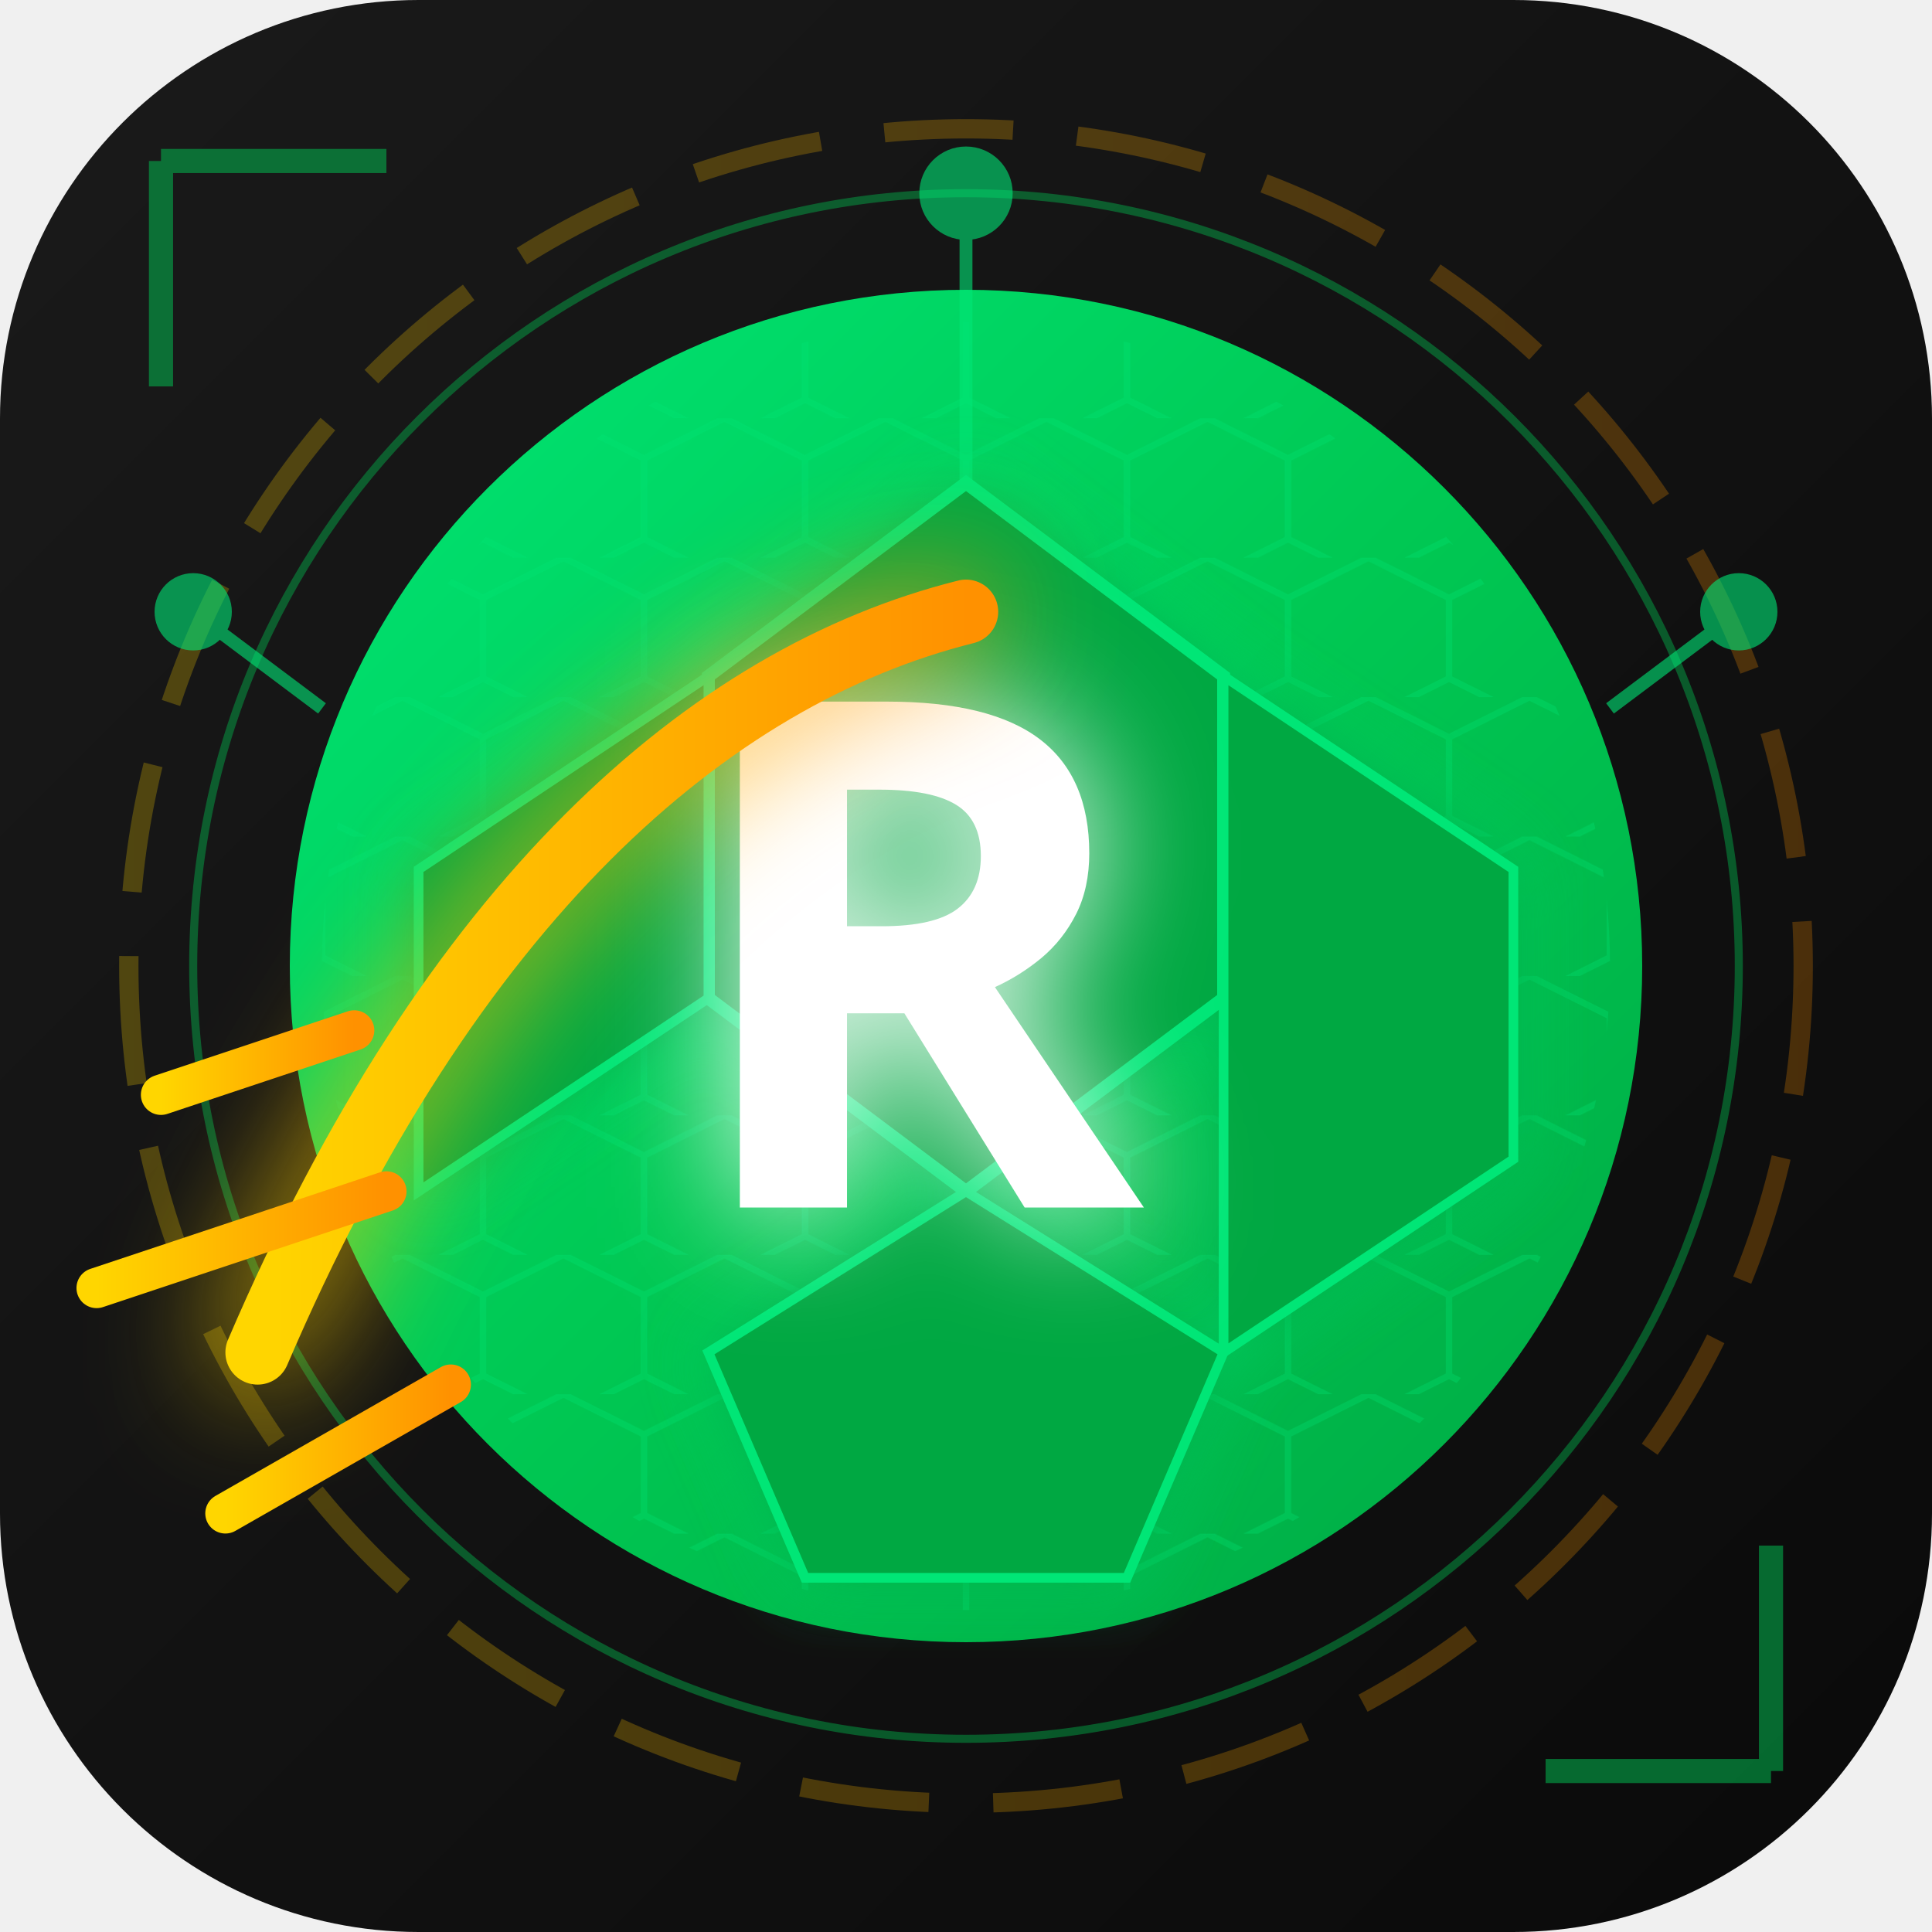
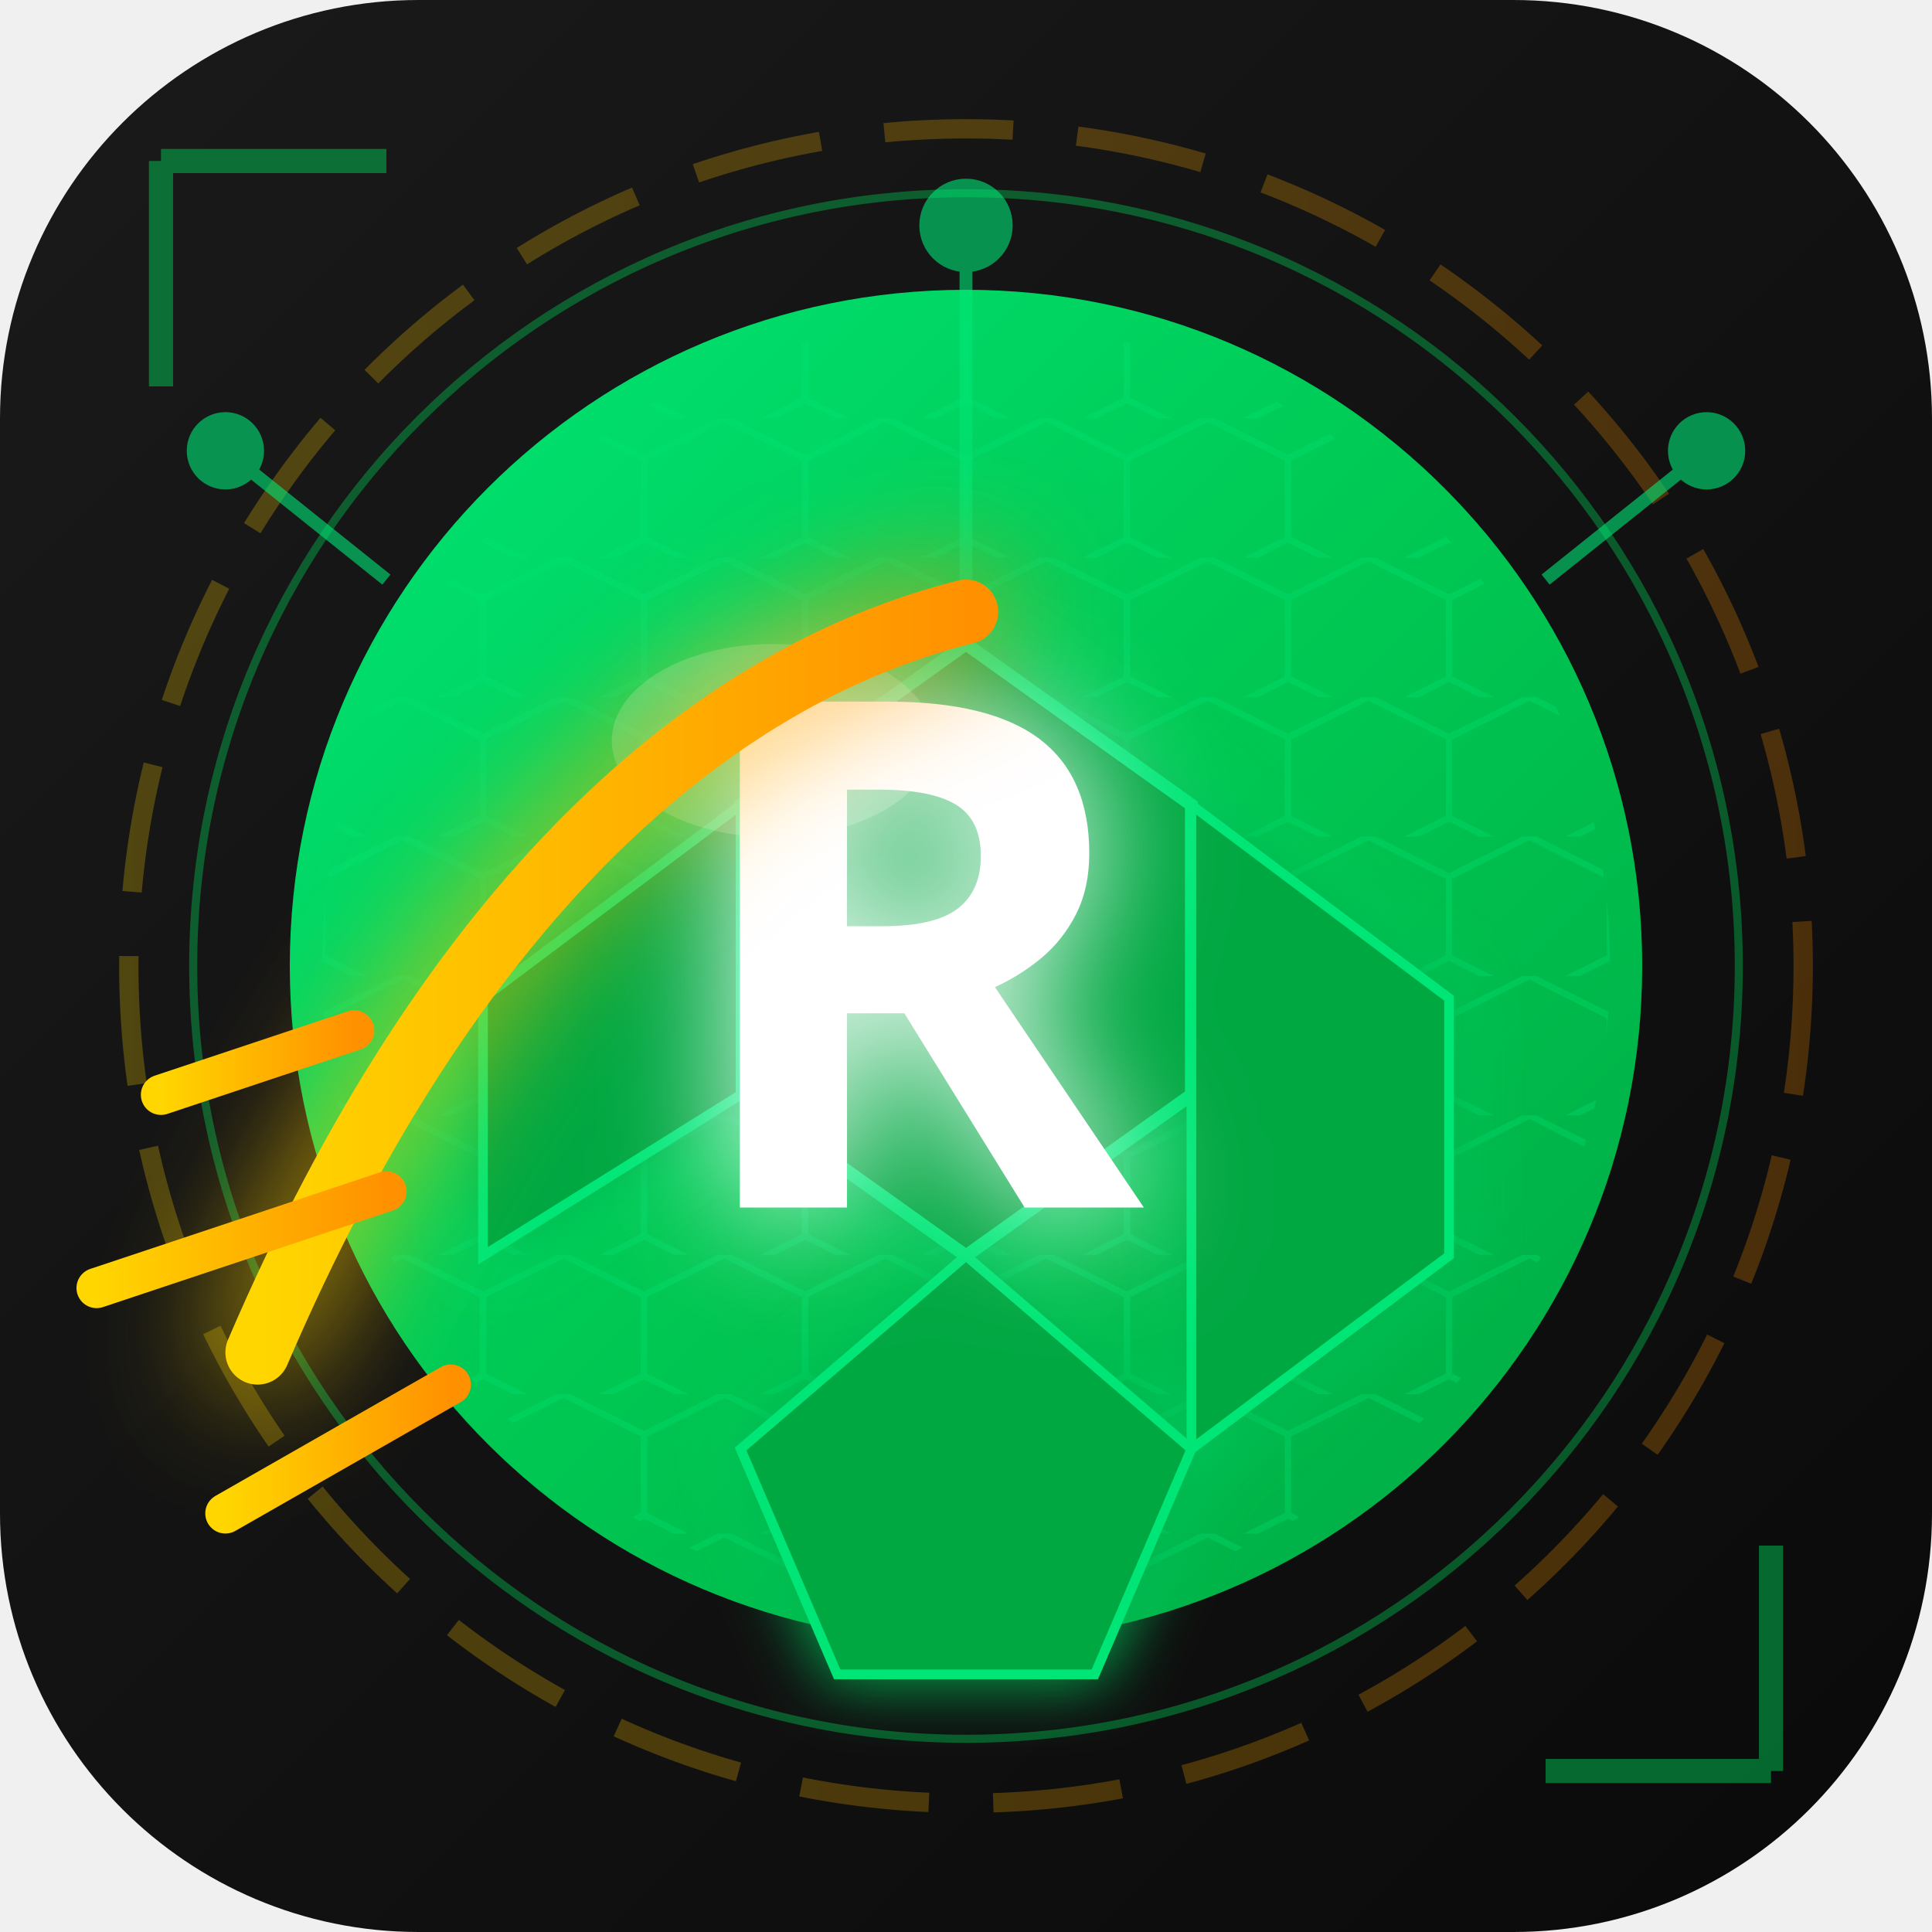
<svg xmlns="http://www.w3.org/2000/svg" width="120" height="120" viewBox="0 0 120 120" fill="none">
  <defs>
    <linearGradient id="bgGrad" x1="0%" y1="0%" x2="100%" y2="100%">
      <stop offset="0%" style="stop-color:#1a1a1a" />
      <stop offset="100%" style="stop-color:#0a0a0a" />
    </linearGradient>
    <linearGradient id="greenGrad" x1="0%" y1="0%" x2="100%" y2="100%">
      <stop offset="0%" style="stop-color:#00E676" />
      <stop offset="50%" style="stop-color:#00C853" />
      <stop offset="100%" style="stop-color:#00A843" />
    </linearGradient>
    <linearGradient id="accentGrad" x1="0%" y1="0%" x2="100%" y2="0%">
      <stop offset="0%" style="stop-color:#FFD600" />
      <stop offset="100%" style="stop-color:#FF9100" />
    </linearGradient>
    <filter id="glow" x="-50%" y="-50%" width="200%" height="200%">
      <feGaussianBlur stdDeviation="4" result="coloredBlur" />
      <feMerge>
        <feMergeNode in="coloredBlur" />
        <feMergeNode in="SourceGraphic" />
      </feMerge>
    </filter>
    <filter id="softGlow" x="-50%" y="-50%" width="200%" height="200%">
      <feGaussianBlur stdDeviation="2" result="coloredBlur" />
      <feMerge>
        <feMergeNode in="coloredBlur" />
        <feMergeNode in="SourceGraphic" />
      </feMerge>
    </filter>
    <pattern id="hexGrid" patternUnits="userSpaceOnUse" width="10" height="8.66">
      <path d="M5 0L10 2.5L10 7.5L5 10L0 7.5L0 2.5Z" fill="none" stroke="#00E676" stroke-width="0.4" opacity="0.5" />
    </pattern>
  </defs>
  <rect width="120" height="120" rx="26" fill="url(#bgGrad)" />
  <circle cx="60" cy="60" r="52" fill="none" stroke="url(#accentGrad)" stroke-width="1.2" opacity="0.25" stroke-dasharray="8,4" />
  <circle cx="60" cy="60" r="48" fill="none" stroke="#00C853" stroke-width="0.5" opacity="0.4" />
  <circle cx="60" cy="60" r="42" fill="url(#greenGrad)" />
  <circle cx="60" cy="60" r="40" fill="url(#hexGrid)" opacity="0.6" />
  <g filter="url(#softGlow)">
-     <path d="M60 30L76 42L76 62L60 74L44 62L44 42Z" fill="#00A843" stroke="#00E676" stroke-width="0.8" />
-     <path d="M76 42L94 54L94 72L76 84L76 62Z" fill="#00A843" stroke="#00E676" stroke-width="0.6" />
-     <path d="M44 42L44 62L26 74L26 56L26 54Z" fill="#00A843" stroke="#00E676" stroke-width="0.6" />
-     <path d="M60 74L76 84L70 98L50 98L44 84Z" fill="#00A843" stroke="#00E676" stroke-width="0.6" />
+     <path d="M60 40L74 50L74 68L60 78L46 68L46 50Z" fill="#00A843" stroke="#00E676" stroke-width="0.8" />
+     <path d="M74 50L90 62L90 78L74 90L74 68Z" fill="#00A843" stroke="#00E676" stroke-width="0.6" />
+     <path d="M46 50L46 68L30 78L30 62Z" fill="#00A843" stroke="#00E676" stroke-width="0.6" />
+     <path d="M60 78L74 90L68 104L52 104L46 90Z" fill="#00A843" stroke="#00E676" stroke-width="0.6" />
  </g>
  <g stroke="#00E676" stroke-width="0.8" opacity="0.6">
-     <path d="M60 12L60 30" />
-     <path d="M100 44L108 38" />
-     <path d="M20 44L12 38" />
-     <circle cx="60" cy="12" r="2.5" fill="#00E676" />
-     <circle cx="108" cy="38" r="2" fill="#00E676" />
-     <circle cx="12" cy="38" r="2" fill="#00E676" />
+     <path d="M60 14L60 36" />
+     <path d="M96 36L106 28" />
+     <path d="M24 36L14 28" />
+     <circle cx="60" cy="14" r="2.5" fill="#00E676" />
+     <circle cx="106" cy="28" r="2" fill="#00E676" />
+     <circle cx="14" cy="28" r="2" fill="#00E676" />
  </g>
  <text x="42" y="75" font-family="'Montserrat', Arial Black, sans-serif" font-weight="900" font-size="44" fill="#FFFFFF" filter="url(#glow)">R</text>
+   <ellipse cx="48" cy="46" rx="10" ry="6" fill="#FFFFFF" opacity="0.2" />
  <path d="M16 84C28 56 44 42 60 38" stroke="url(#accentGrad)" stroke-width="4" stroke-linecap="round" fill="none" filter="url(#glow)" />
  <g stroke="url(#accentGrad)" stroke-width="2.5" stroke-linecap="round">
    <path d="M10 68L22 64" />
    <path d="M6 80L24 74" />
    <path d="M14 94L28 86" />
  </g>
  <g stroke="#00C853" stroke-width="1.5" opacity="0.5">
    <path d="M10 10L10 24M10 10L24 10" />
    <path d="M110 110L110 96M110 110L96 110" />
  </g>
</svg>
